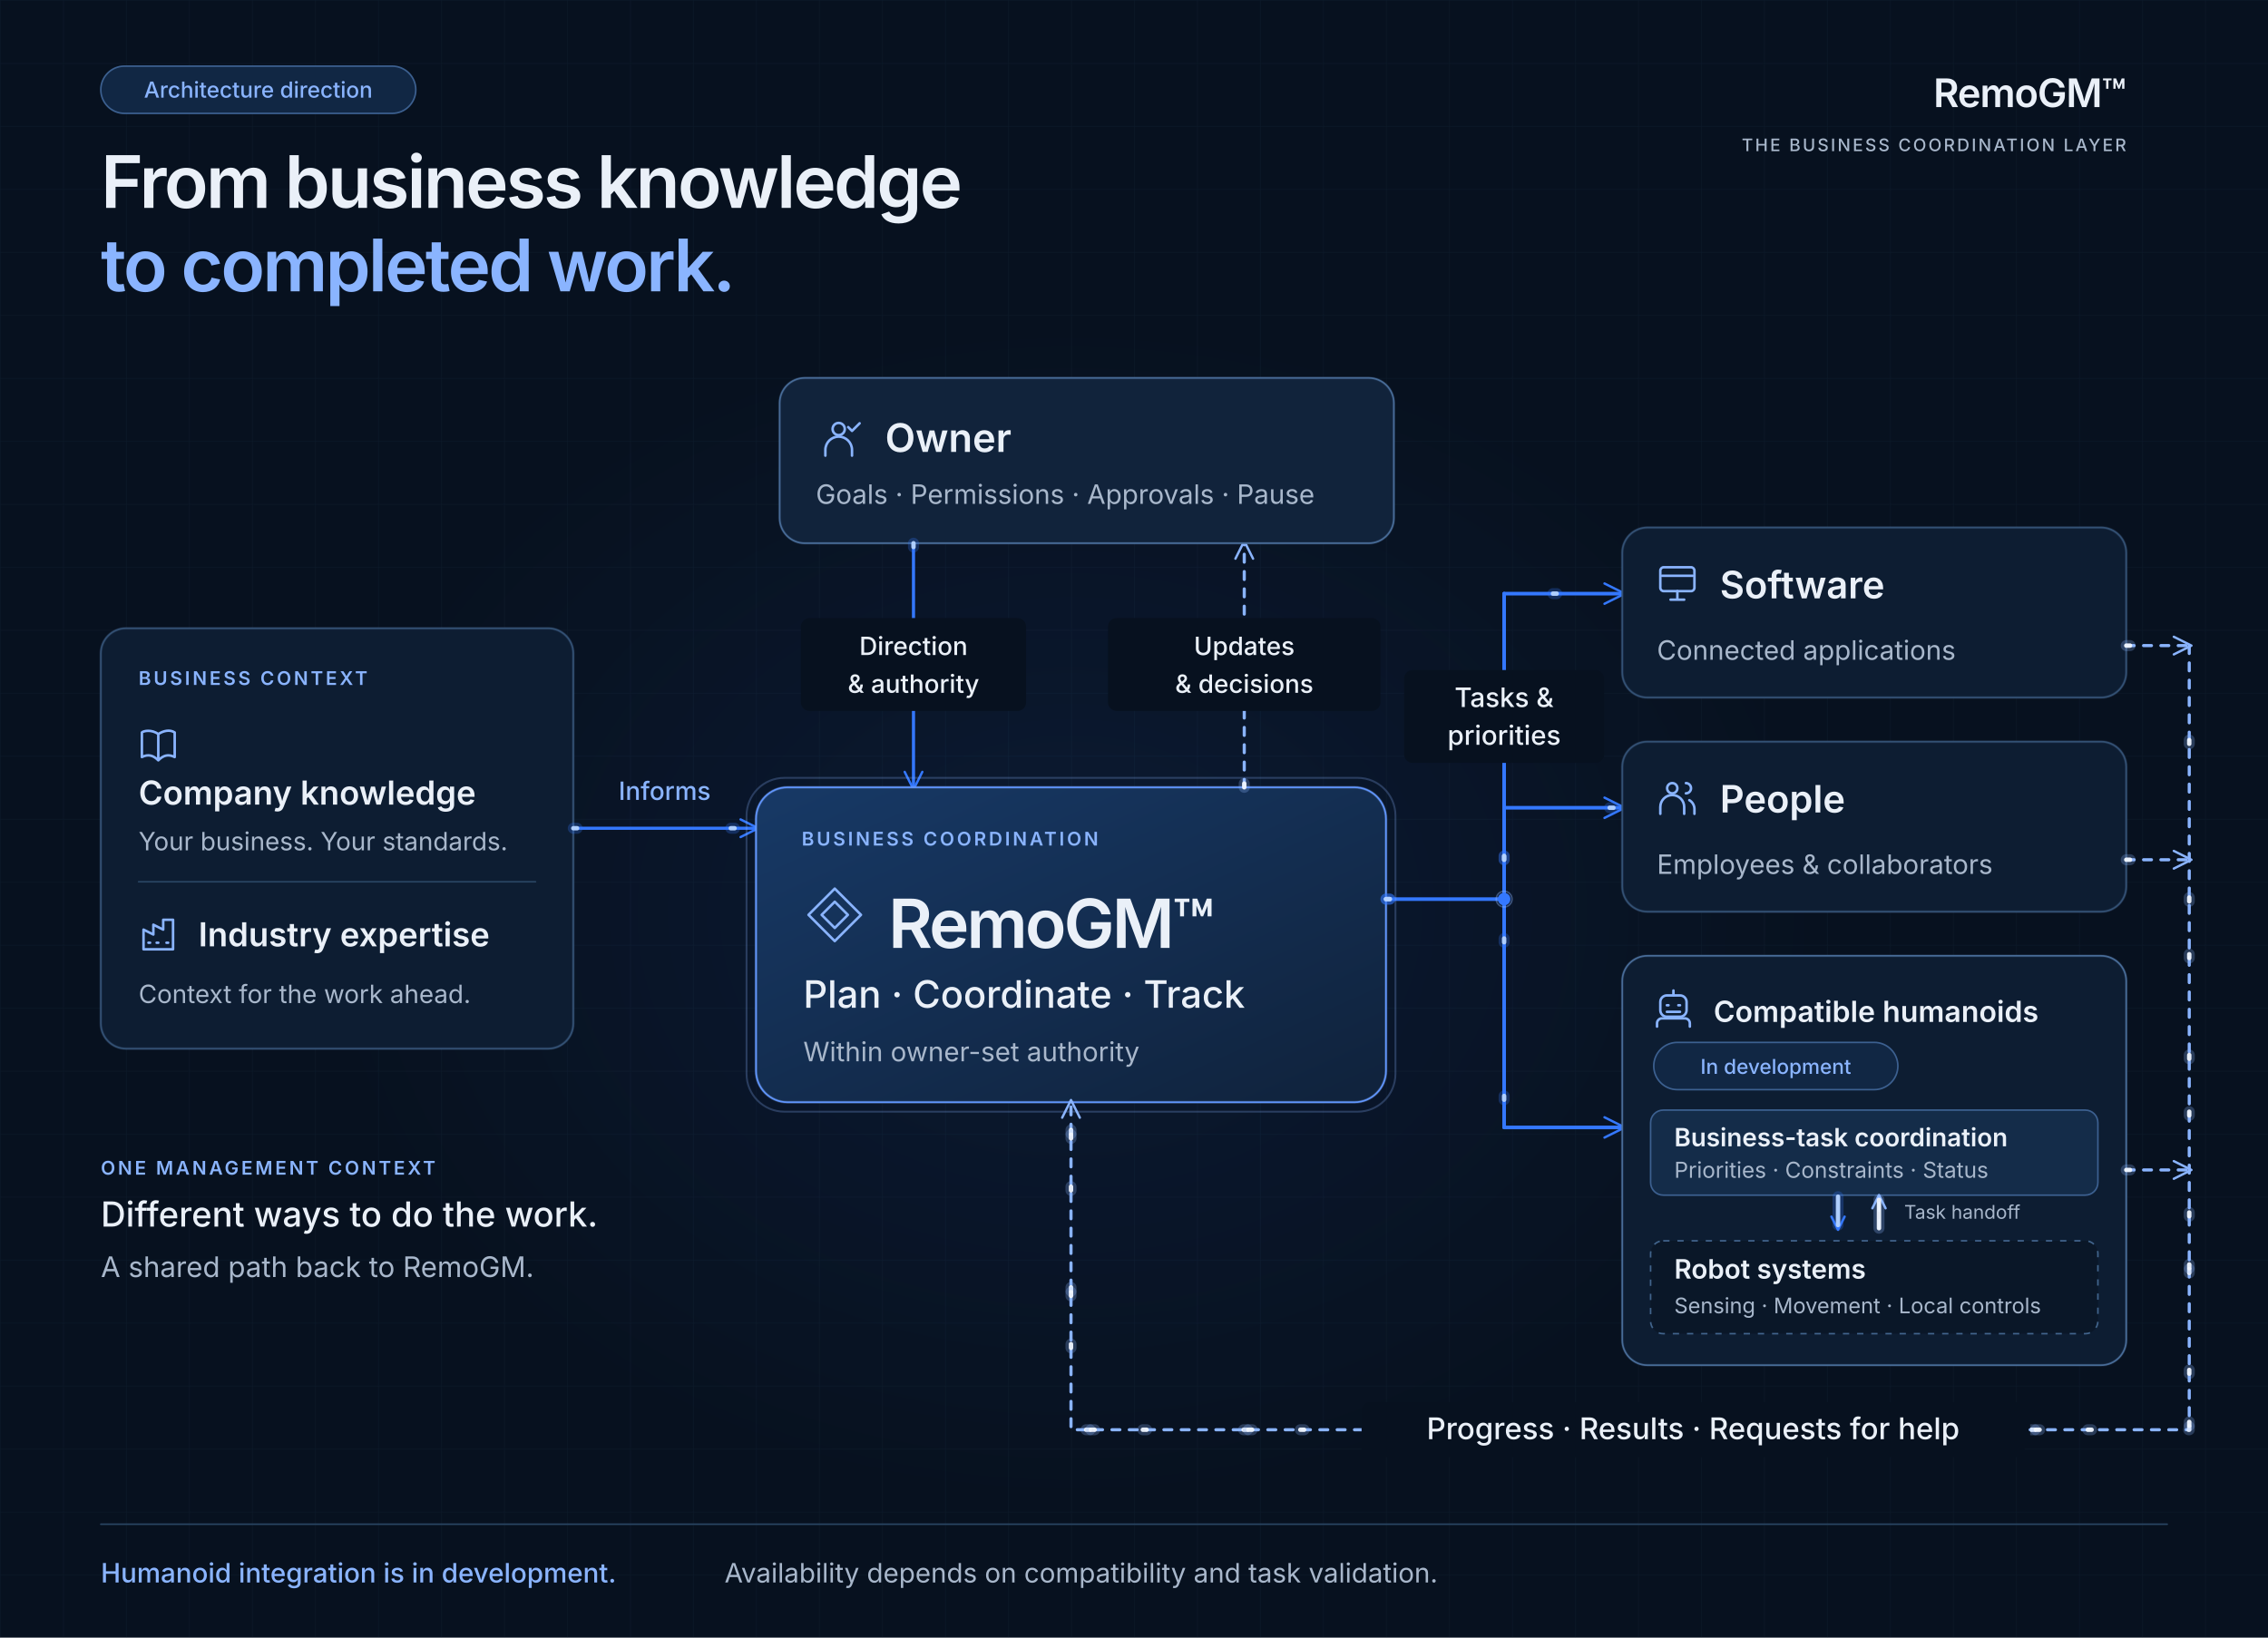
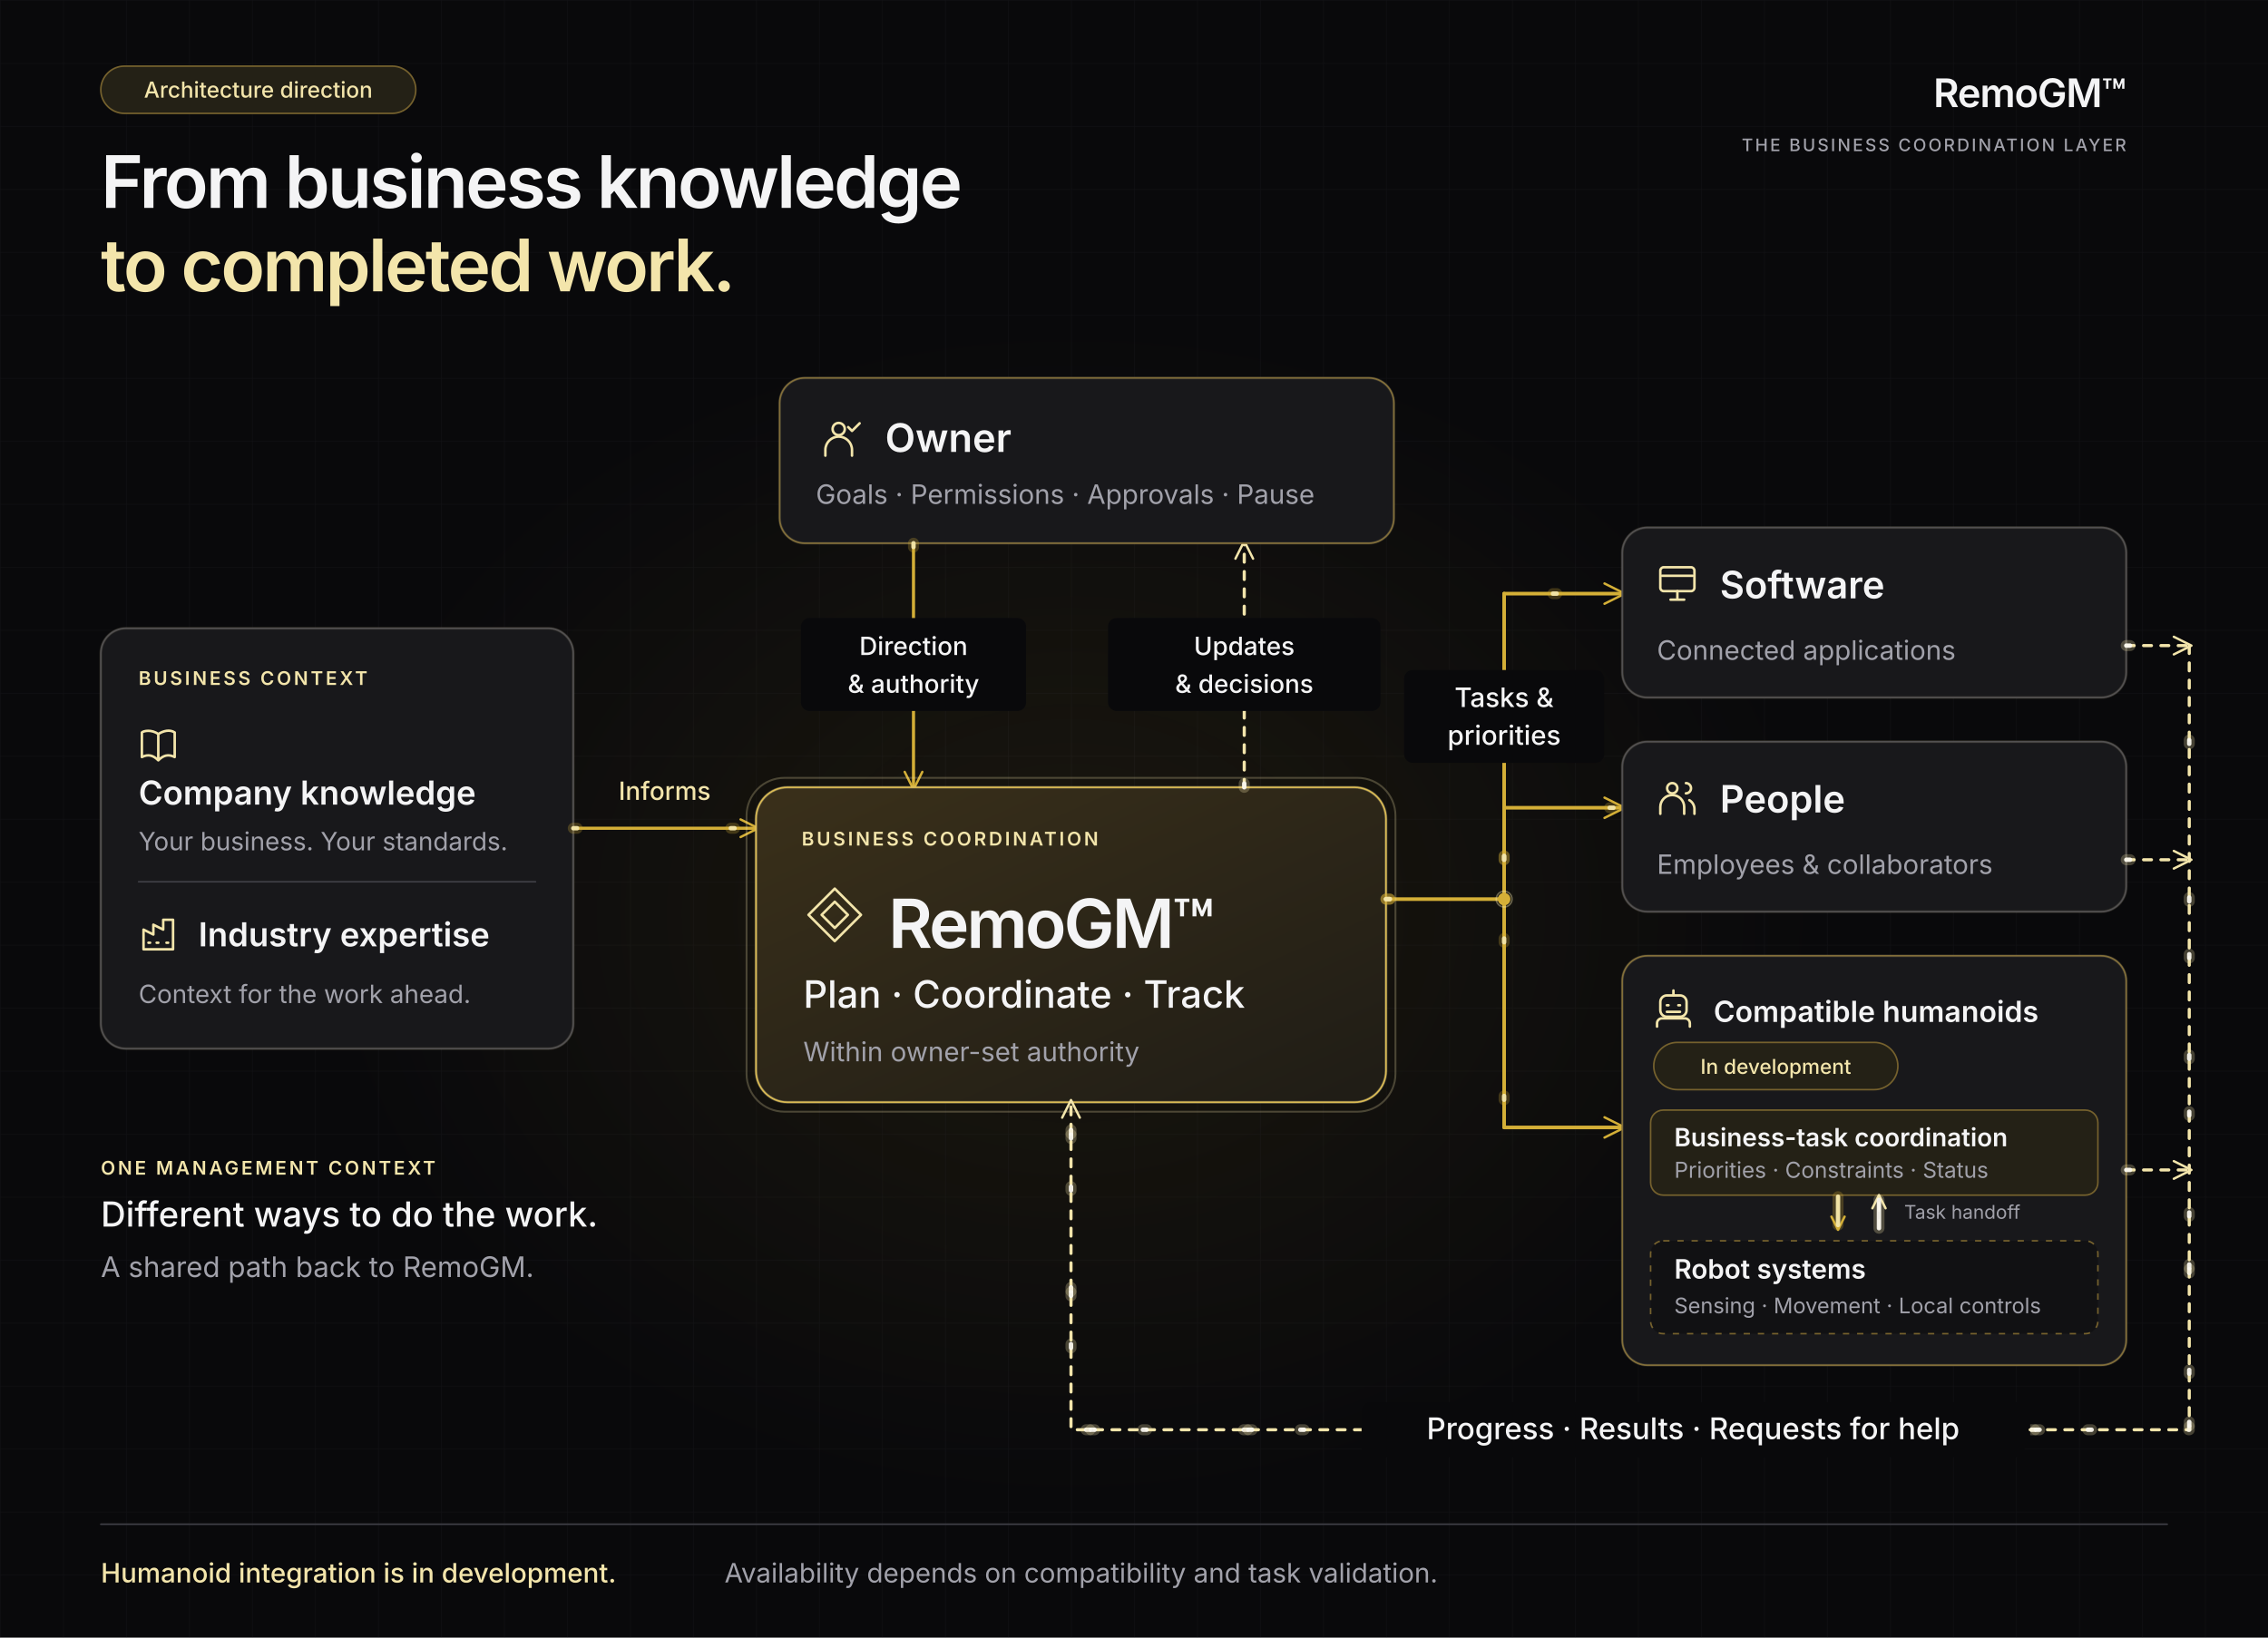
<svg xmlns="http://www.w3.org/2000/svg" viewBox="0 0 1440 1040" width="1440" height="1040" role="img" aria-labelledby="desktop-title desktop-desc" data-layout="desktop" data-motion="running">
  <defs>
    <pattern id="desktop-grid" width="40" height="40" patternUnits="userSpaceOnUse">
-       <path d="M40 0H0V40" fill="none" stroke="#294563" stroke-opacity=".16" stroke-width=".7" />
+       <path d="M40 0H0V40" fill="none" stroke="#3F3F46" stroke-opacity=".16" stroke-width=".7" />
    </pattern>
    <radialGradient id="desktop-glow">
-       <stop stop-color="#3478ff" stop-opacity=".15" />
-       <stop offset="1" stop-color="#3478ff" stop-opacity="0" />
+       <stop stop-color="#D4AF37" stop-opacity=".15" />
+       <stop offset="1" stop-color="#D4AF37" stop-opacity="0" />
    </radialGradient>
    <linearGradient id="desktop-core" x2=".9" y2="1">
-       <stop stop-color="#173966" />
-       <stop offset="1" stop-color="#10233d" />
+       <stop stop-color="#3A301A" />
+       <stop offset="1" stop-color="#201D16" />
    </linearGradient>
    <marker id="desktop-task" viewBox="0 0 10 10" refX="8" refY="5" markerWidth="7" markerHeight="7" orient="auto-start-reverse">
-       <path d="M1 1L9 5L1 9" fill="none" stroke="#3478ff" stroke-width="1.5" stroke-linecap="round" stroke-linejoin="round" />
+       <path d="M1 1L9 5L1 9" fill="none" stroke="#D4AF37" stroke-width="1.5" stroke-linecap="round" stroke-linejoin="round" />
    </marker>
    <marker id="desktop-return" viewBox="0 0 10 10" refX="8" refY="5" markerWidth="7" markerHeight="7" orient="auto-start-reverse">
-       <path d="M1 1L9 5L1 9" fill="none" stroke="#8ab4ff" stroke-width="1.5" stroke-linecap="round" stroke-linejoin="round" />
+       <path d="M1 1L9 5L1 9" fill="none" stroke="#F3E5AB" stroke-width="1.5" stroke-linecap="round" stroke-linejoin="round" />
    </marker>
    <mask id="desktop-motion-mask" maskUnits="userSpaceOnUse" x="0" y="0" width="1440" height="1040">
      <rect width="1440" height="1040" fill="white" />
      <rect x="505" y="389" width="150" height="66" rx="5" fill="black" />
      <rect x="700" y="389" width="180" height="66" rx="5" fill="black" />
      <rect x="888" y="422" width="134" height="66" rx="5" fill="black" />
      <rect x="861" y="887" width="428" height="42" rx="5" fill="black" />
    </mask>
  </defs>
-   <style>text{font-family:Inter,Arial,Helvetica,sans-serif}path,rect,circle{vector-effect:non-scaling-stroke} @media(prefers-reduced-motion:reduce){*{animation:none!important}}
+   <style>text{font-family:Inter,Arial,Helvetica,sans-serif}text[font-weight="600"]{font-family:Manrope,Inter,Arial,Helvetica,sans-serif}path,rect,circle{vector-effect:non-scaling-stroke} @media(prefers-reduced-motion:reduce){*{animation:none!important}}
/* Decorative motion: labels, layout and architecture meaning remain fixed. */
.flow-packet{stroke-dashoffset:0;animation:remoFlow var(--duration,5s) linear infinite;animation-delay:var(--delay,0s);opacity:.94}
.flow-aura{opacity:.26;stroke-width:7}
.flow-core{stroke-width:2.8}
.core-ring{transform-box:fill-box;transform-origin:center;animation:remoPulse 5.2s ease-in-out infinite;opacity:.25}
.core-ring.outer{animation-delay:-2.6s}
.node-glow{animation:remoNode 7.2s ease-in-out infinite;animation-delay:var(--delay,0s);opacity:.9;stroke-opacity:.12}
.junction-ring{transform-box:fill-box;transform-origin:center;animation:remoJunction 3.8s ease-out infinite;opacity:.4}
.core-symbol{transform-box:fill-box;transform-origin:center;animation:remoOrbit 22s linear infinite}
.signal-icon{animation:remoIcon 7.2s ease-in-out infinite;animation-delay:var(--delay,0s)}
.ambient{animation:remoAmbient 7s ease-in-out infinite;opacity:.6}
svg[data-motion="paused"] .motion{animation-play-state:paused!important}
@keyframes remoFlow{to{stroke-dashoffset:-100}}
@keyframes remoPulse{0%,100%{transform:scale(1);opacity:.2}50%{transform:scale(1.035,1.06);opacity:.62}}
@keyframes remoNode{0%,18%,65%,100%{stroke-opacity:.12}35%,45%{stroke-opacity:.9}}
@keyframes remoJunction{0%{transform:scale(.7);opacity:.7}80%,100%{transform:scale(2.8);opacity:0}}
@keyframes remoOrbit{to{transform:rotate(360deg)}}
- @keyframes remoIcon{0%,20%,70%,100%{stroke:#8ab4ff}40%{stroke:#e0edff}}
+ @keyframes remoIcon{0%,20%,70%,100%{stroke:#F3E5AB}40%{stroke:#FAF8EF}}
@keyframes remoAmbient{0%,100%{opacity:.35}50%{opacity:.95}}
@media(prefers-reduced-motion:reduce){svg .motion{animation:none!important}.flow-packet,.junction-ring{display:none!important}.core-ring,.node-glow{opacity:.2}}
</style>
-   <rect width="1440" height="1040" fill="#07111f" />
+   <rect width="1440" height="1040" fill="#09090B" />
  <rect width="1440" height="1040" fill="url(#desktop-grid)" />
  <ellipse class="motion ambient" cx="680" cy="580" rx="470" ry="370" fill="url(#desktop-glow)" />
-   <rect x="64" y="42" width="200" height="30" rx="15" fill="#112744" stroke="#3c6090" />
-   <text x="164.0" y="62" font-size="14" fill="#8ab4ff" font-weight="500" text-anchor="middle">Architecture direction</text>
-   <text x="64" y="132" font-size="46" fill="#eaf0f8" font-weight="600" text-anchor="start" letter-spacing="-1.5">From business knowledge</text>
-   <text x="64" y="185" font-size="46" fill="#8ab4ff" font-weight="600" text-anchor="start" letter-spacing="-1.5">to completed work.</text>
-   <text x="1350" y="68" font-size="25" fill="#eaf0f8" font-weight="600" text-anchor="end" letter-spacing="-.6">RemoGM™</text>
-   <text x="1350" y="96" font-size="11" fill="#a8b7cb" font-weight="500" text-anchor="end" letter-spacing="1.3">THE BUSINESS COORDINATION LAYER</text>
-   <path d="M580 345V500" fill="none" stroke="#3478ff" stroke-width="2" stroke-linecap="round" stroke-linejoin="round" marker-end="url(#desktop-task)" />
-   <path d="M790 500V345" fill="none" stroke="#8ab4ff" stroke-width="2" stroke-linecap="round" stroke-linejoin="round" marker-end="url(#desktop-return)" stroke-dasharray="5 6" />
-   <rect x="509.0" y="393.0" width="142" height="58" rx="5" fill="#07111f" stroke="#07111f" />
-   <text x="580" y="416" font-size="16" fill="#eaf0f8" font-weight="500" text-anchor="middle">Direction</text>
-   <text x="580" y="440" font-size="16" fill="#eaf0f8" font-weight="500" text-anchor="middle">&amp; authority</text>
-   <rect x="704.0" y="393.0" width="172" height="58" rx="5" fill="#07111f" stroke="#07111f" />
-   <text x="790" y="416" font-size="16" fill="#eaf0f8" font-weight="500" text-anchor="middle">Updates</text>
-   <text x="790" y="440" font-size="16" fill="#eaf0f8" font-weight="500" text-anchor="middle">&amp; decisions</text>
-   <rect x="495" y="240" width="390" height="105" rx="16" fill="#11233b" stroke="#41648c" />
-   <g transform="translate(518 264) scale(1.208333)" fill="none" stroke="#8ab4ff" stroke-width="1.6" stroke-linecap="round" stroke-linejoin="round">
+   <rect x="64" y="42" width="200" height="30" rx="15" fill="#242116" stroke="#75612D" />
+   <text x="164.0" y="62" font-size="14" fill="#F3E5AB" font-weight="500" text-anchor="middle">Architecture direction</text>
+   <text x="64" y="132" font-size="46" fill="#F4F4F5" font-weight="600" text-anchor="start" letter-spacing="-1.5">From business knowledge</text>
+   <text x="64" y="185" font-size="46" fill="#F3E5AB" font-weight="600" text-anchor="start" letter-spacing="-1.5">to completed work.</text>
+   <text x="1350" y="68" font-size="25" fill="#F4F4F5" font-weight="600" text-anchor="end" letter-spacing="-.6">RemoGM™</text>
+   <text x="1350" y="96" font-size="11" fill="#A1A1AA" font-weight="500" text-anchor="end" letter-spacing="1.3">THE BUSINESS COORDINATION LAYER</text>
+   <path d="M580 345V500" fill="none" stroke="#D4AF37" stroke-width="2" stroke-linecap="round" stroke-linejoin="round" marker-end="url(#desktop-task)" />
+   <path d="M790 500V345" fill="none" stroke="#F3E5AB" stroke-width="2" stroke-linecap="round" stroke-linejoin="round" marker-end="url(#desktop-return)" stroke-dasharray="5 6" />
+   <rect x="509.0" y="393.0" width="142" height="58" rx="5" fill="#09090B" stroke="#09090B" />
+   <text x="580" y="416" font-size="16" fill="#F4F4F5" font-weight="500" text-anchor="middle">Direction</text>
+   <text x="580" y="440" font-size="16" fill="#F4F4F5" font-weight="500" text-anchor="middle">&amp; authority</text>
+   <rect x="704.0" y="393.0" width="172" height="58" rx="5" fill="#09090B" stroke="#09090B" />
+   <text x="790" y="416" font-size="16" fill="#F4F4F5" font-weight="500" text-anchor="middle">Updates</text>
+   <text x="790" y="440" font-size="16" fill="#F4F4F5" font-weight="500" text-anchor="middle">&amp; decisions</text>
+   <rect x="495" y="240" width="390" height="105" rx="16" fill="#18181B" stroke="#75612D" />
+   <g transform="translate(518 264) scale(1.208333)" fill="none" stroke="#F3E5AB" stroke-width="1.6" stroke-linecap="round" stroke-linejoin="round">
    <circle cx="12" cy="7" r="3.2" />
    <path d="M5 21v-3a7 7 0 0 1 14 0v3M17 6l2 2 4-4" />
  </g>
-   <text x="562" y="287" font-size="25" fill="#eaf0f8" font-weight="600" text-anchor="start">Owner</text>
-   <text x="518" y="320" font-size="17" fill="#a8b7cb" font-weight="400" text-anchor="start">Goals · Permissions · Approvals · Pause</text>
-   <rect x="64" y="399" width="300" height="267" rx="16" fill="#0d1d32" stroke="#294563" />
-   <text x="88" y="435" font-size="12" fill="#8ab4ff" font-weight="600" text-anchor="start" letter-spacing="1.6">BUSINESS CONTEXT</text>
-   <g transform="translate(88 461) scale(1.041667)" fill="none" stroke="#8ab4ff" stroke-width="1.6" stroke-linecap="round" stroke-linejoin="round">
+   <text x="562" y="287" font-size="25" fill="#F4F4F5" font-weight="600" text-anchor="start">Owner</text>
+   <text x="518" y="320" font-size="17" fill="#A1A1AA" font-weight="400" text-anchor="start">Goals · Permissions · Approvals · Pause</text>
+   <rect x="64" y="399" width="300" height="267" rx="16" fill="#18181B" stroke="#3F3F46" />
+   <text x="88" y="435" font-size="12" fill="#F3E5AB" font-weight="600" text-anchor="start" letter-spacing="1.6">BUSINESS CONTEXT</text>
+   <g transform="translate(88 461) scale(1.041667)" fill="none" stroke="#F3E5AB" stroke-width="1.6" stroke-linecap="round" stroke-linejoin="round">
    <path d="M12 5v16M12 5C8 2 3 3 2 4v15c4-2 7-1 10 2 3-3 6-4 10-2V4c-3-2-7-1-10 1Z" />
  </g>
-   <text x="88" y="511" font-size="21" fill="#eaf0f8" font-weight="600" text-anchor="start">Company knowledge</text>
-   <text x="88" y="540" font-size="16" fill="#a8b7cb" font-weight="400" text-anchor="start">Your business. Your standards.</text>
-   <path d="M88 560H340" fill="none" stroke="#294563" stroke-width="1" stroke-linecap="round" stroke-linejoin="round" />
-   <g transform="translate(88 581) scale(1.041667)" fill="none" stroke="#8ab4ff" stroke-width="1.6" stroke-linecap="round" stroke-linejoin="round">
+   <text x="88" y="511" font-size="21" fill="#F4F4F5" font-weight="600" text-anchor="start">Company knowledge</text>
+   <text x="88" y="540" font-size="16" fill="#A1A1AA" font-weight="400" text-anchor="start">Your business. Your standards.</text>
+   <path d="M88 560H340" fill="none" stroke="#3F3F46" stroke-width="1" stroke-linecap="round" stroke-linejoin="round" />
+   <g transform="translate(88 581) scale(1.041667)" fill="none" stroke="#F3E5AB" stroke-width="1.6" stroke-linecap="round" stroke-linejoin="round">
    <path d="M3 21V9l6 3V6l6 3V3h6v18ZM6 17h1m4 0h1m5 0h1" />
  </g>
-   <text x="126" y="601" font-size="21" fill="#eaf0f8" font-weight="600" text-anchor="start">Industry expertise</text>
-   <text x="88" y="637" font-size="16" fill="#a8b7cb" font-weight="400" text-anchor="start">Context for the work ahead.</text>
-   <path d="M364 526H480" fill="none" stroke="#3478ff" stroke-width="2" stroke-linecap="round" stroke-linejoin="round" marker-end="url(#desktop-task)" />
-   <text x="422" y="508" font-size="16" fill="#8ab4ff" font-weight="500" text-anchor="middle">Informs</text>
-   <rect x="480" y="500" width="400" height="200" rx="20" fill="url(#desktop-core)" stroke="#528cff" />
-   <text x="509" y="537" font-size="12" fill="#8ab4ff" font-weight="600" text-anchor="start" letter-spacing="1.6">BUSINESS COORDINATION</text>
-   <g transform="translate(510 561) scale(1.666667)" fill="none" stroke="#8ab4ff" stroke-width="1.6" stroke-linecap="round" stroke-linejoin="round">
+   <text x="126" y="601" font-size="21" fill="#F4F4F5" font-weight="600" text-anchor="start">Industry expertise</text>
+   <text x="88" y="637" font-size="16" fill="#A1A1AA" font-weight="400" text-anchor="start">Context for the work ahead.</text>
+   <path d="M364 526H480" fill="none" stroke="#D4AF37" stroke-width="2" stroke-linecap="round" stroke-linejoin="round" marker-end="url(#desktop-task)" />
+   <text x="422" y="508" font-size="16" fill="#F3E5AB" font-weight="500" text-anchor="middle">Informs</text>
+   <rect x="480" y="500" width="400" height="200" rx="20" fill="url(#desktop-core)" stroke="#D4AF37" />
+   <text x="509" y="537" font-size="12" fill="#F3E5AB" font-weight="600" text-anchor="start" letter-spacing="1.6">BUSINESS COORDINATION</text>
+   <g transform="translate(510 561) scale(1.666667)" fill="none" stroke="#F3E5AB" stroke-width="1.6" stroke-linecap="round" stroke-linejoin="round">
    <g class="motion core-symbol">
      <path d="m12 2 10 10-10 10L2 12Z M12 7l5 5-5 5-5-5Z" />
    </g>
  </g>
-   <text x="564" y="602" font-size="43" fill="#eaf0f8" font-weight="600" text-anchor="start" letter-spacing="-1.6">RemoGM™</text>
-   <text x="510" y="640" font-size="24" fill="#eaf0f8" font-weight="500" text-anchor="start">Plan  ·  Coordinate  ·  Track</text>
-   <text x="510" y="674" font-size="17" fill="#a8b7cb" font-weight="400" text-anchor="start">Within owner-set authority</text>
-   <path d="M880 571H955M955 377V716" fill="none" stroke="#3478ff" stroke-width="2.3" stroke-linecap="round" stroke-linejoin="round" />
-   <path d="M955 377H1030" fill="none" stroke="#3478ff" stroke-width="2.3" stroke-linecap="round" stroke-linejoin="round" marker-end="url(#desktop-task)" />
-   <path d="M955 513H1030" fill="none" stroke="#3478ff" stroke-width="2.3" stroke-linecap="round" stroke-linejoin="round" marker-end="url(#desktop-task)" />
-   <path d="M955 716H1030" fill="none" stroke="#3478ff" stroke-width="2.3" stroke-linecap="round" stroke-linejoin="round" marker-end="url(#desktop-task)" />
-   <circle cx="955" cy="571" r="4" fill="#3478ff" />
-   <rect x="892.0" y="426.0" width="126" height="58" rx="5" fill="#07111f" stroke="#07111f" />
-   <text x="955" y="449" font-size="17" fill="#eaf0f8" font-weight="500" text-anchor="middle">Tasks &amp;</text>
-   <text x="955" y="473" font-size="17" fill="#eaf0f8" font-weight="500" text-anchor="middle">priorities</text>
-   <rect x="1030" y="335" width="320" height="108" rx="16" fill="#0d1d32" stroke="#294563" />
-   <g transform="translate(1052 357) scale(1.083333)" class="motion signal-icon" style="--delay:-0.0s" fill="none" stroke="#8ab4ff" stroke-width="1.6" stroke-linecap="round" stroke-linejoin="round">
+   <text x="564" y="602" font-size="43" fill="#F4F4F5" font-weight="600" text-anchor="start" letter-spacing="-1.6">RemoGM™</text>
+   <text x="510" y="640" font-size="24" fill="#F4F4F5" font-weight="500" text-anchor="start">Plan  ·  Coordinate  ·  Track</text>
+   <text x="510" y="674" font-size="17" fill="#A1A1AA" font-weight="400" text-anchor="start">Within owner-set authority</text>
+   <path d="M880 571H955M955 377V716" fill="none" stroke="#D4AF37" stroke-width="2.3" stroke-linecap="round" stroke-linejoin="round" />
+   <path d="M955 377H1030" fill="none" stroke="#D4AF37" stroke-width="2.3" stroke-linecap="round" stroke-linejoin="round" marker-end="url(#desktop-task)" />
+   <path d="M955 513H1030" fill="none" stroke="#D4AF37" stroke-width="2.3" stroke-linecap="round" stroke-linejoin="round" marker-end="url(#desktop-task)" />
+   <path d="M955 716H1030" fill="none" stroke="#D4AF37" stroke-width="2.3" stroke-linecap="round" stroke-linejoin="round" marker-end="url(#desktop-task)" />
+   <circle cx="955" cy="571" r="4" fill="#D4AF37" />
+   <rect x="892.0" y="426.0" width="126" height="58" rx="5" fill="#09090B" stroke="#09090B" />
+   <text x="955" y="449" font-size="17" fill="#F4F4F5" font-weight="500" text-anchor="middle">Tasks &amp;</text>
+   <text x="955" y="473" font-size="17" fill="#F4F4F5" font-weight="500" text-anchor="middle">priorities</text>
+   <rect x="1030" y="335" width="320" height="108" rx="16" fill="#18181B" stroke="#3F3F46" />
+   <g transform="translate(1052 357) scale(1.083333)" class="motion signal-icon" style="--delay:-0.0s" fill="none" stroke="#F3E5AB" stroke-width="1.6" stroke-linecap="round" stroke-linejoin="round">
    <rect x="2" y="3" width="20" height="14" rx="2" />
    <path d="M8 22h8m-4-5v5M3 8h18" />
  </g>
-   <text x="1092" y="380" font-size="24" fill="#eaf0f8" font-weight="600" text-anchor="start">Software</text>
-   <text x="1052" y="419" font-size="17" fill="#a8b7cb" font-weight="400" text-anchor="start">Connected applications</text>
-   <rect x="1030" y="471" width="320" height="108" rx="16" fill="#0d1d32" stroke="#294563" />
-   <g transform="translate(1052 493) scale(1.083333)" class="motion signal-icon" style="--delay:-2.4s" fill="none" stroke="#8ab4ff" stroke-width="1.6" stroke-linecap="round" stroke-linejoin="round">
+   <text x="1092" y="380" font-size="24" fill="#F4F4F5" font-weight="600" text-anchor="start">Software</text>
+   <text x="1052" y="419" font-size="17" fill="#A1A1AA" font-weight="400" text-anchor="start">Connected applications</text>
+   <rect x="1030" y="471" width="320" height="108" rx="16" fill="#18181B" stroke="#3F3F46" />
+   <g transform="translate(1052 493) scale(1.083333)" class="motion signal-icon" style="--delay:-2.4s" fill="none" stroke="#F3E5AB" stroke-width="1.6" stroke-linecap="round" stroke-linejoin="round">
    <circle cx="9" cy="7" r="3" />
    <path d="M2 22v-4a7 7 0 0 1 14 0v4M17 4a3 3 0 0 1 0 6m2 4a6 6 0 0 1 3 5v3" />
  </g>
-   <text x="1092" y="516" font-size="24" fill="#eaf0f8" font-weight="600" text-anchor="start">People</text>
-   <text x="1052" y="555" font-size="17" fill="#a8b7cb" font-weight="400" text-anchor="start">Employees &amp; collaborators</text>
-   <rect x="1030" y="607" width="320" height="260" rx="16" fill="#0d1d32" stroke="#41648c" />
-   <g transform="translate(1050 628) scale(1.041667)" class="motion signal-icon" style="--delay:-4.8s" fill="none" stroke="#8ab4ff" stroke-width="1.6" stroke-linecap="round" stroke-linejoin="round">
+   <text x="1092" y="516" font-size="24" fill="#F4F4F5" font-weight="600" text-anchor="start">People</text>
+   <text x="1052" y="555" font-size="17" fill="#A1A1AA" font-weight="400" text-anchor="start">Employees &amp; collaborators</text>
+   <rect x="1030" y="607" width="320" height="260" rx="16" fill="#18181B" stroke="#75612D" />
+   <g transform="translate(1050 628) scale(1.041667)" class="motion signal-icon" style="--delay:-4.8s" fill="none" stroke="#F3E5AB" stroke-width="1.6" stroke-linecap="round" stroke-linejoin="round">
    <rect x="4" y="4" width="16" height="13" rx="4" />
    <path d="M12 1v3M8 10h1m6 0h1M8 14h8M2 23v-2a3 3 0 0 1 3-3h14a3 3 0 0 1 3 3v2" />
  </g>
-   <text x="1088" y="649" font-size="18.5" fill="#eaf0f8" font-weight="600" text-anchor="start">Compatible humanoids</text>
-   <rect x="1050" y="662" width="155" height="30" rx="15" fill="#112744" stroke="#3c6090" />
-   <text x="1127.5" y="682" font-size="13" fill="#8ab4ff" font-weight="500" text-anchor="middle">In development</text>
-   <rect x="1048" y="705" width="284" height="54" rx="8" fill="#142c49" stroke="#3c6090" />
-   <text x="1063" y="728" font-size="16" fill="#eaf0f8" font-weight="600" text-anchor="start">Business-task coordination</text>
-   <text x="1063" y="748" font-size="14" fill="#a8b7cb" font-weight="400" text-anchor="start">Priorities · Constraints · Status</text>
-   <path d="M1167 760V780" fill="none" stroke="#3478ff" stroke-width="1.5" stroke-linecap="round" stroke-linejoin="round" marker-end="url(#desktop-task)" />
-   <path d="M1193 780V760" fill="none" stroke="#8ab4ff" stroke-width="1.5" stroke-linecap="round" stroke-linejoin="round" marker-end="url(#desktop-return)" stroke-dasharray="5 6" />
-   <text x="1209" y="774" font-size="12" fill="#a8b7cb" font-weight="400" text-anchor="start">Task handoff</text>
-   <rect x="1048" y="788" width="284" height="59" rx="8" fill="#0a1728" stroke="#41648c" stroke-dasharray="4 5" />
-   <text x="1063" y="812" font-size="17" fill="#eaf0f8" font-weight="600" text-anchor="start">Robot systems</text>
-   <text x="1063" y="834" font-size="13.6" fill="#a8b7cb" font-weight="400" text-anchor="start">Sensing · Movement · Local controls</text>
-   <path d="M1350 410H1390" fill="none" stroke="#8ab4ff" stroke-width="2" stroke-linecap="round" stroke-linejoin="round" marker-end="url(#desktop-return)" stroke-dasharray="5 6" />
-   <path d="M1350 546H1390" fill="none" stroke="#8ab4ff" stroke-width="2" stroke-linecap="round" stroke-linejoin="round" marker-end="url(#desktop-return)" stroke-dasharray="5 6" />
-   <path d="M1350 743H1390" fill="none" stroke="#8ab4ff" stroke-width="2" stroke-linecap="round" stroke-linejoin="round" marker-end="url(#desktop-return)" stroke-dasharray="5 6" />
-   <path d="M1390 410V908H680V700" fill="none" stroke="#8ab4ff" stroke-width="2" stroke-linecap="round" stroke-linejoin="round" marker-end="url(#desktop-return)" stroke-dasharray="5 6" />
-   <rect x="865.0" y="891.0" width="420" height="34" rx="5" fill="#07111f" stroke="#07111f" />
-   <text x="1075" y="914" font-size="19" fill="#eaf0f8" font-weight="500" text-anchor="middle">Progress · Results · Requests for help</text>
-   <text x="64" y="746" font-size="12" fill="#8ab4ff" font-weight="600" text-anchor="start" letter-spacing="1.6">ONE MANAGEMENT CONTEXT</text>
-   <text x="64" y="779" font-size="22" fill="#eaf0f8" font-weight="500" text-anchor="start">Different ways to do the work.</text>
-   <text x="64" y="811" font-size="18" fill="#a8b7cb" font-weight="400" text-anchor="start">A shared path back to RemoGM.</text>
-   <path d="M64 968H1376" fill="none" stroke="#294563" stroke-width="1" stroke-linecap="round" stroke-linejoin="round" />
-   <text x="64" y="1005" font-size="17" fill="#8ab4ff" font-weight="500" text-anchor="start">Humanoid integration is in development.</text>
-   <text x="460" y="1005" font-size="17" fill="#a8b7cb" font-weight="400" text-anchor="start">Availability depends on compatibility and task validation.</text>
+   <text x="1088" y="649" font-size="18.5" fill="#F4F4F5" font-weight="600" text-anchor="start">Compatible humanoids</text>
+   <rect x="1050" y="662" width="155" height="30" rx="15" fill="#242116" stroke="#75612D" />
+   <text x="1127.5" y="682" font-size="13" fill="#F3E5AB" font-weight="500" text-anchor="middle">In development</text>
+   <rect x="1048" y="705" width="284" height="54" rx="8" fill="#242116" stroke="#75612D" />
+   <text x="1063" y="728" font-size="16" fill="#F4F4F5" font-weight="600" text-anchor="start">Business-task coordination</text>
+   <text x="1063" y="748" font-size="14" fill="#A1A1AA" font-weight="400" text-anchor="start">Priorities · Constraints · Status</text>
+   <path d="M1167 760V780" fill="none" stroke="#D4AF37" stroke-width="1.5" stroke-linecap="round" stroke-linejoin="round" marker-end="url(#desktop-task)" />
+   <path d="M1193 780V760" fill="none" stroke="#F3E5AB" stroke-width="1.5" stroke-linecap="round" stroke-linejoin="round" marker-end="url(#desktop-return)" stroke-dasharray="5 6" />
+   <text x="1209" y="774" font-size="12" fill="#A1A1AA" font-weight="400" text-anchor="start">Task handoff</text>
+   <rect x="1048" y="788" width="284" height="59" rx="8" fill="#111113" stroke="#75612D" stroke-dasharray="4 5" />
+   <text x="1063" y="812" font-size="17" fill="#F4F4F5" font-weight="600" text-anchor="start">Robot systems</text>
+   <text x="1063" y="834" font-size="13.6" fill="#A1A1AA" font-weight="400" text-anchor="start">Sensing · Movement · Local controls</text>
+   <path d="M1350 410H1390" fill="none" stroke="#F3E5AB" stroke-width="2" stroke-linecap="round" stroke-linejoin="round" marker-end="url(#desktop-return)" stroke-dasharray="5 6" />
+   <path d="M1350 546H1390" fill="none" stroke="#F3E5AB" stroke-width="2" stroke-linecap="round" stroke-linejoin="round" marker-end="url(#desktop-return)" stroke-dasharray="5 6" />
+   <path d="M1350 743H1390" fill="none" stroke="#F3E5AB" stroke-width="2" stroke-linecap="round" stroke-linejoin="round" marker-end="url(#desktop-return)" stroke-dasharray="5 6" />
+   <path d="M1390 410V908H680V700" fill="none" stroke="#F3E5AB" stroke-width="2" stroke-linecap="round" stroke-linejoin="round" marker-end="url(#desktop-return)" stroke-dasharray="5 6" />
+   <rect x="865.0" y="891.0" width="420" height="34" rx="5" fill="#09090B" stroke="#09090B" />
+   <text x="1075" y="914" font-size="19" fill="#F4F4F5" font-weight="500" text-anchor="middle">Progress · Results · Requests for help</text>
+   <text x="64" y="746" font-size="12" fill="#F3E5AB" font-weight="600" text-anchor="start" letter-spacing="1.6">ONE MANAGEMENT CONTEXT</text>
+   <text x="64" y="779" font-size="22" fill="#F4F4F5" font-weight="500" text-anchor="start">Different ways to do the work.</text>
+   <text x="64" y="811" font-size="18" fill="#A1A1AA" font-weight="400" text-anchor="start">A shared path back to RemoGM.</text>
+   <path d="M64 968H1376" fill="none" stroke="#3F3F46" stroke-width="1" stroke-linecap="round" stroke-linejoin="round" />
+   <text x="64" y="1005" font-size="17" fill="#F3E5AB" font-weight="500" text-anchor="start">Humanoid integration is in development.</text>
+   <text x="460" y="1005" font-size="17" fill="#A1A1AA" font-weight="400" text-anchor="start">Availability depends on compatibility and task validation.</text>
  <g aria-hidden="true" pointer-events="none">
-     <rect class="motion core-ring " x="480" y="500" width="400" height="200" rx="20" fill="none" stroke="#8ab4ff" stroke-width="1.8" />
-     <rect class="motion core-ring outer" x="474" y="494" width="412" height="212" rx="24" fill="none" stroke="#8ab4ff" stroke-width="1.2" />
-     <rect class="motion node-glow" x="64" y="399" width="300" height="267" rx="16" fill="none" stroke="#8ab4ff" stroke-width="1.8" style="--delay:-4s" />
-     <rect class="motion node-glow" x="495" y="240" width="390" height="105" rx="16" fill="none" stroke="#8ab4ff" stroke-width="1.8" style="--delay:-5.8s" />
-     <rect class="motion node-glow" x="1030" y="335" width="320" height="108" rx="16" fill="none" stroke="#8ab4ff" stroke-width="1.8" style="--delay:-0.3s" />
-     <rect class="motion node-glow" x="1030" y="471" width="320" height="108" rx="16" fill="none" stroke="#8ab4ff" stroke-width="1.8" style="--delay:-2.7s" />
-     <rect class="motion node-glow" x="1030" y="607" width="320" height="260" rx="16" fill="none" stroke="#8ab4ff" stroke-width="1.8" style="--delay:-5s" />
-     <circle class="motion junction-ring" cx="955" cy="571" r="5" fill="none" stroke="#8ab4ff" stroke-width="1" />
+     <rect class="motion core-ring " x="480" y="500" width="400" height="200" rx="20" fill="none" stroke="#F3E5AB" stroke-width="1.8" />
+     <rect class="motion core-ring outer" x="474" y="494" width="412" height="212" rx="24" fill="none" stroke="#F3E5AB" stroke-width="1.2" />
+     <rect class="motion node-glow" x="64" y="399" width="300" height="267" rx="16" fill="none" stroke="#F3E5AB" stroke-width="1.8" style="--delay:-4s" />
+     <rect class="motion node-glow" x="495" y="240" width="390" height="105" rx="16" fill="none" stroke="#F3E5AB" stroke-width="1.8" style="--delay:-5.8s" />
+     <rect class="motion node-glow" x="1030" y="335" width="320" height="108" rx="16" fill="none" stroke="#F3E5AB" stroke-width="1.8" style="--delay:-0.3s" />
+     <rect class="motion node-glow" x="1030" y="471" width="320" height="108" rx="16" fill="none" stroke="#F3E5AB" stroke-width="1.8" style="--delay:-2.7s" />
+     <rect class="motion node-glow" x="1030" y="607" width="320" height="260" rx="16" fill="none" stroke="#F3E5AB" stroke-width="1.8" style="--delay:-5s" />
+     <circle class="motion junction-ring" cx="955" cy="571" r="5" fill="none" stroke="#F3E5AB" stroke-width="1" />
    <g mask="url(#desktop-motion-mask)">
-       <path class="motion flow-packet flow-aura" data-flow="task" d="M364 526H480" pathLength="100" fill="none" stroke="#3478ff" stroke-linecap="round" stroke-linejoin="round" stroke-dasharray="2.4 97.6" style="--duration:3.6s;--delay:-0.8s" />
-       <path class="motion flow-packet flow-core" data-flow="task" d="M364 526H480" pathLength="100" fill="none" stroke="#b6d3ff" stroke-linecap="round" stroke-linejoin="round" stroke-dasharray="2.4 97.6" style="--duration:3.6s;--delay:-0.8s" />
-       <path class="motion flow-packet flow-aura" data-flow="task" d="M580 345V500" pathLength="100" fill="none" stroke="#3478ff" stroke-linecap="round" stroke-linejoin="round" stroke-dasharray="2.4 97.6" style="--duration:5s;--delay:-1s" />
-       <path class="motion flow-packet flow-core" data-flow="task" d="M580 345V500" pathLength="100" fill="none" stroke="#b6d3ff" stroke-linecap="round" stroke-linejoin="round" stroke-dasharray="2.4 97.6" style="--duration:5s;--delay:-1s" />
-       <path class="motion flow-packet flow-aura" data-flow="return" d="M790 500V345" pathLength="100" fill="none" stroke="#8ab4ff" stroke-linecap="round" stroke-linejoin="round" stroke-dasharray="2.4 97.6" style="--duration:5.6s;--delay:-3s" />
-       <path class="motion flow-packet flow-core" data-flow="return" d="M790 500V345" pathLength="100" fill="none" stroke="#f1f6ff" stroke-linecap="round" stroke-linejoin="round" stroke-dasharray="2.4 97.6" style="--duration:5.6s;--delay:-3s" />
-       <path class="motion flow-packet flow-aura" data-flow="task" d="M880 571H955V377H1030" pathLength="100" fill="none" stroke="#3478ff" stroke-linecap="round" stroke-linejoin="round" stroke-dasharray="2.4 97.6" style="--duration:5.4s;--delay:-0.5s" />
-       <path class="motion flow-packet flow-core" data-flow="task" d="M880 571H955V377H1030" pathLength="100" fill="none" stroke="#b6d3ff" stroke-linecap="round" stroke-linejoin="round" stroke-dasharray="2.4 97.6" style="--duration:5.4s;--delay:-0.5s" />
-       <path class="motion flow-packet flow-aura" data-flow="task" d="M880 571H955V513H1030" pathLength="100" fill="none" stroke="#3478ff" stroke-linecap="round" stroke-linejoin="round" stroke-dasharray="2.4 97.6" style="--duration:4.5s;--delay:-2.1s" />
-       <path class="motion flow-packet flow-core" data-flow="task" d="M880 571H955V513H1030" pathLength="100" fill="none" stroke="#b6d3ff" stroke-linecap="round" stroke-linejoin="round" stroke-dasharray="2.4 97.6" style="--duration:4.5s;--delay:-2.1s" />
-       <path class="motion flow-packet flow-aura" data-flow="task" d="M880 571H955V716H1030" pathLength="100" fill="none" stroke="#3478ff" stroke-linecap="round" stroke-linejoin="round" stroke-dasharray="2.4 97.6" style="--duration:6s;--delay:-3.2s" />
-       <path class="motion flow-packet flow-core" data-flow="task" d="M880 571H955V716H1030" pathLength="100" fill="none" stroke="#b6d3ff" stroke-linecap="round" stroke-linejoin="round" stroke-dasharray="2.4 97.6" style="--duration:6s;--delay:-3.2s" />
-       <path class="motion flow-packet flow-aura" data-flow="return" d="M1350 410H1390V908H680V700" pathLength="100" fill="none" stroke="#8ab4ff" stroke-linecap="round" stroke-linejoin="round" stroke-dasharray="2.4 97.6" style="--duration:10.5s;--delay:-5s" />
-       <path class="motion flow-packet flow-core" data-flow="return" d="M1350 410H1390V908H680V700" pathLength="100" fill="none" stroke="#f1f6ff" stroke-linecap="round" stroke-linejoin="round" stroke-dasharray="2.4 97.6" style="--duration:10.5s;--delay:-5s" />
-       <path class="motion flow-packet flow-aura" data-flow="return" d="M1350 546H1390V908H680V700" pathLength="100" fill="none" stroke="#8ab4ff" stroke-linecap="round" stroke-linejoin="round" stroke-dasharray="2.4 97.6" style="--duration:9.5s;--delay:-2s" />
-       <path class="motion flow-packet flow-core" data-flow="return" d="M1350 546H1390V908H680V700" pathLength="100" fill="none" stroke="#f1f6ff" stroke-linecap="round" stroke-linejoin="round" stroke-dasharray="2.4 97.6" style="--duration:9.5s;--delay:-2s" />
-       <path class="motion flow-packet flow-aura" data-flow="return" d="M1350 743H1390V908H680V700" pathLength="100" fill="none" stroke="#8ab4ff" stroke-linecap="round" stroke-linejoin="round" stroke-dasharray="2.4 97.6" style="--duration:8.5s;--delay:-6s" />
-       <path class="motion flow-packet flow-core" data-flow="return" d="M1350 743H1390V908H680V700" pathLength="100" fill="none" stroke="#f1f6ff" stroke-linecap="round" stroke-linejoin="round" stroke-dasharray="2.4 97.6" style="--duration:8.5s;--delay:-6s" />
-       <path class="motion flow-packet flow-aura" data-flow="task" d="M1167 760V780" pathLength="100" fill="none" stroke="#3478ff" stroke-linecap="round" stroke-linejoin="round" stroke-dasharray="18 82" style="--duration:3.2s;--delay:-0.8s" />
-       <path class="motion flow-packet flow-core" data-flow="task" d="M1167 760V780" pathLength="100" fill="none" stroke="#b6d3ff" stroke-linecap="round" stroke-linejoin="round" stroke-dasharray="18 82" style="--duration:3.2s;--delay:-0.8s" />
-       <path class="motion flow-packet flow-aura" data-flow="return" d="M1193 780V760" pathLength="100" fill="none" stroke="#8ab4ff" stroke-linecap="round" stroke-linejoin="round" stroke-dasharray="18 82" style="--duration:3.8s;--delay:-2s" />
-       <path class="motion flow-packet flow-core" data-flow="return" d="M1193 780V760" pathLength="100" fill="none" stroke="#f1f6ff" stroke-linecap="round" stroke-linejoin="round" stroke-dasharray="18 82" style="--duration:3.8s;--delay:-2s" />
+       <path class="motion flow-packet flow-aura" data-flow="task" d="M364 526H480" pathLength="100" fill="none" stroke="#D4AF37" stroke-linecap="round" stroke-linejoin="round" stroke-dasharray="2.4 97.6" style="--duration:3.6s;--delay:-0.8s" />
+       <path class="motion flow-packet flow-core" data-flow="task" d="M364 526H480" pathLength="100" fill="none" stroke="#F3E5AB" stroke-linecap="round" stroke-linejoin="round" stroke-dasharray="2.4 97.6" style="--duration:3.6s;--delay:-0.8s" />
+       <path class="motion flow-packet flow-aura" data-flow="task" d="M580 345V500" pathLength="100" fill="none" stroke="#D4AF37" stroke-linecap="round" stroke-linejoin="round" stroke-dasharray="2.4 97.6" style="--duration:5s;--delay:-1s" />
+       <path class="motion flow-packet flow-core" data-flow="task" d="M580 345V500" pathLength="100" fill="none" stroke="#F3E5AB" stroke-linecap="round" stroke-linejoin="round" stroke-dasharray="2.4 97.6" style="--duration:5s;--delay:-1s" />
+       <path class="motion flow-packet flow-aura" data-flow="return" d="M790 500V345" pathLength="100" fill="none" stroke="#F3E5AB" stroke-linecap="round" stroke-linejoin="round" stroke-dasharray="2.4 97.6" style="--duration:5.6s;--delay:-3s" />
+       <path class="motion flow-packet flow-core" data-flow="return" d="M790 500V345" pathLength="100" fill="none" stroke="#FAF8EF" stroke-linecap="round" stroke-linejoin="round" stroke-dasharray="2.4 97.6" style="--duration:5.6s;--delay:-3s" />
+       <path class="motion flow-packet flow-aura" data-flow="task" d="M880 571H955V377H1030" pathLength="100" fill="none" stroke="#D4AF37" stroke-linecap="round" stroke-linejoin="round" stroke-dasharray="2.4 97.6" style="--duration:5.4s;--delay:-0.5s" />
+       <path class="motion flow-packet flow-core" data-flow="task" d="M880 571H955V377H1030" pathLength="100" fill="none" stroke="#F3E5AB" stroke-linecap="round" stroke-linejoin="round" stroke-dasharray="2.4 97.6" style="--duration:5.4s;--delay:-0.5s" />
+       <path class="motion flow-packet flow-aura" data-flow="task" d="M880 571H955V513H1030" pathLength="100" fill="none" stroke="#D4AF37" stroke-linecap="round" stroke-linejoin="round" stroke-dasharray="2.4 97.6" style="--duration:4.5s;--delay:-2.1s" />
+       <path class="motion flow-packet flow-core" data-flow="task" d="M880 571H955V513H1030" pathLength="100" fill="none" stroke="#F3E5AB" stroke-linecap="round" stroke-linejoin="round" stroke-dasharray="2.4 97.6" style="--duration:4.5s;--delay:-2.1s" />
+       <path class="motion flow-packet flow-aura" data-flow="task" d="M880 571H955V716H1030" pathLength="100" fill="none" stroke="#D4AF37" stroke-linecap="round" stroke-linejoin="round" stroke-dasharray="2.4 97.6" style="--duration:6s;--delay:-3.2s" />
+       <path class="motion flow-packet flow-core" data-flow="task" d="M880 571H955V716H1030" pathLength="100" fill="none" stroke="#F3E5AB" stroke-linecap="round" stroke-linejoin="round" stroke-dasharray="2.4 97.6" style="--duration:6s;--delay:-3.2s" />
+       <path class="motion flow-packet flow-aura" data-flow="return" d="M1350 410H1390V908H680V700" pathLength="100" fill="none" stroke="#F3E5AB" stroke-linecap="round" stroke-linejoin="round" stroke-dasharray="2.4 97.6" style="--duration:10.5s;--delay:-5s" />
+       <path class="motion flow-packet flow-core" data-flow="return" d="M1350 410H1390V908H680V700" pathLength="100" fill="none" stroke="#FAF8EF" stroke-linecap="round" stroke-linejoin="round" stroke-dasharray="2.4 97.6" style="--duration:10.5s;--delay:-5s" />
+       <path class="motion flow-packet flow-aura" data-flow="return" d="M1350 546H1390V908H680V700" pathLength="100" fill="none" stroke="#F3E5AB" stroke-linecap="round" stroke-linejoin="round" stroke-dasharray="2.4 97.6" style="--duration:9.5s;--delay:-2s" />
+       <path class="motion flow-packet flow-core" data-flow="return" d="M1350 546H1390V908H680V700" pathLength="100" fill="none" stroke="#FAF8EF" stroke-linecap="round" stroke-linejoin="round" stroke-dasharray="2.4 97.6" style="--duration:9.5s;--delay:-2s" />
+       <path class="motion flow-packet flow-aura" data-flow="return" d="M1350 743H1390V908H680V700" pathLength="100" fill="none" stroke="#F3E5AB" stroke-linecap="round" stroke-linejoin="round" stroke-dasharray="2.4 97.6" style="--duration:8.5s;--delay:-6s" />
+       <path class="motion flow-packet flow-core" data-flow="return" d="M1350 743H1390V908H680V700" pathLength="100" fill="none" stroke="#FAF8EF" stroke-linecap="round" stroke-linejoin="round" stroke-dasharray="2.4 97.6" style="--duration:8.5s;--delay:-6s" />
+       <path class="motion flow-packet flow-aura" data-flow="task" d="M1167 760V780" pathLength="100" fill="none" stroke="#D4AF37" stroke-linecap="round" stroke-linejoin="round" stroke-dasharray="18 82" style="--duration:3.2s;--delay:-0.8s" />
+       <path class="motion flow-packet flow-core" data-flow="task" d="M1167 760V780" pathLength="100" fill="none" stroke="#F3E5AB" stroke-linecap="round" stroke-linejoin="round" stroke-dasharray="18 82" style="--duration:3.2s;--delay:-0.8s" />
+       <path class="motion flow-packet flow-aura" data-flow="return" d="M1193 780V760" pathLength="100" fill="none" stroke="#F3E5AB" stroke-linecap="round" stroke-linejoin="round" stroke-dasharray="18 82" style="--duration:3.8s;--delay:-2s" />
+       <path class="motion flow-packet flow-core" data-flow="return" d="M1193 780V760" pathLength="100" fill="none" stroke="#FAF8EF" stroke-linecap="round" stroke-linejoin="round" stroke-dasharray="18 82" style="--duration:3.8s;--delay:-2s" />
    </g>
  </g>
</svg>
